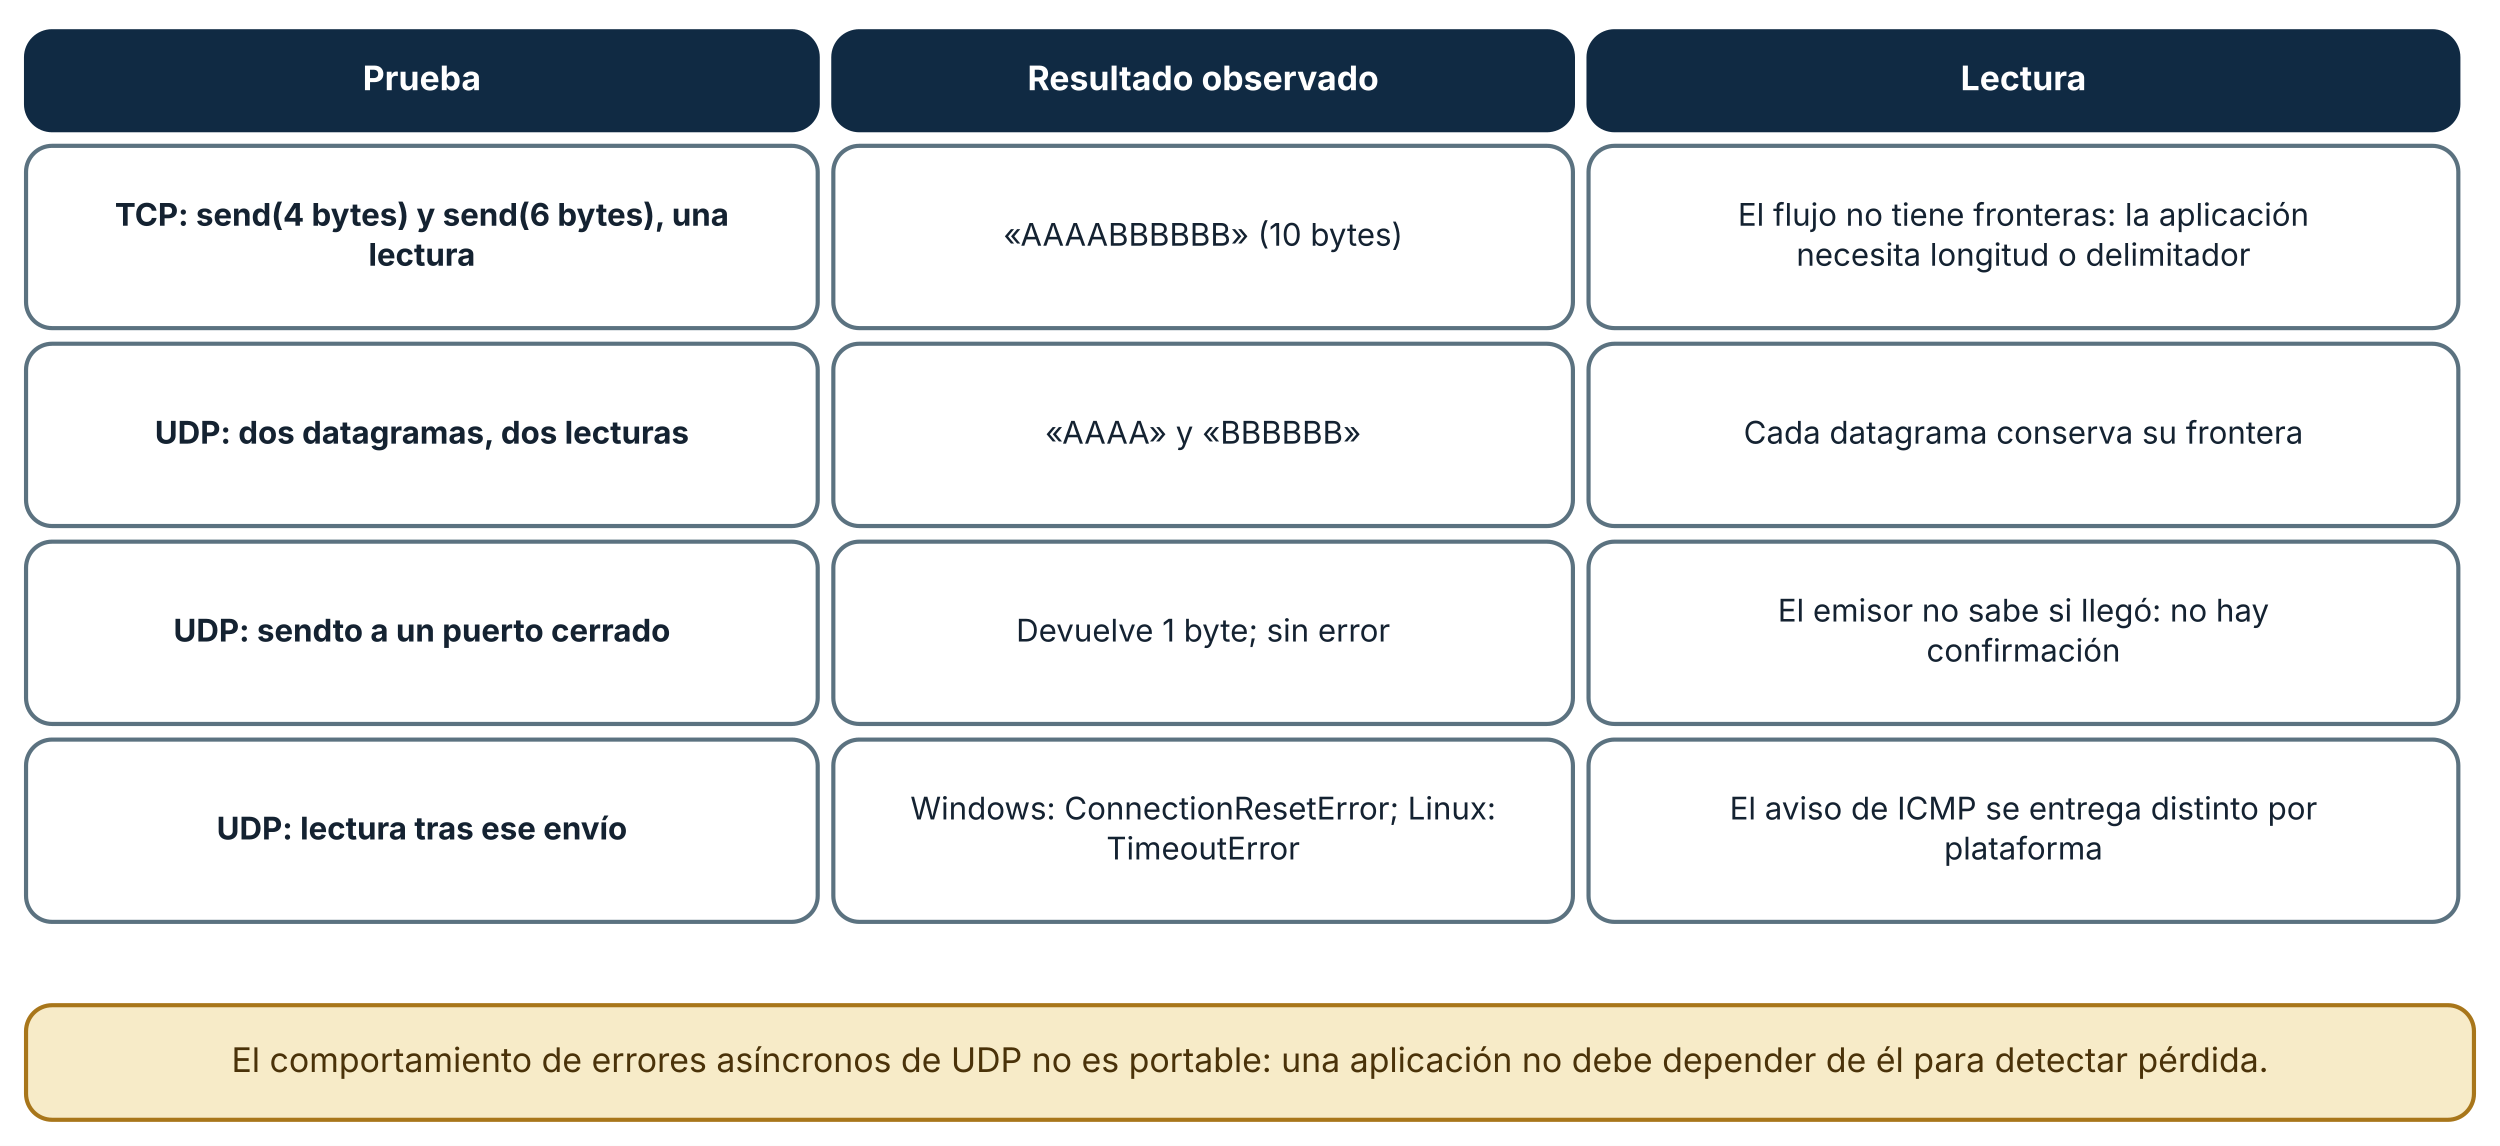
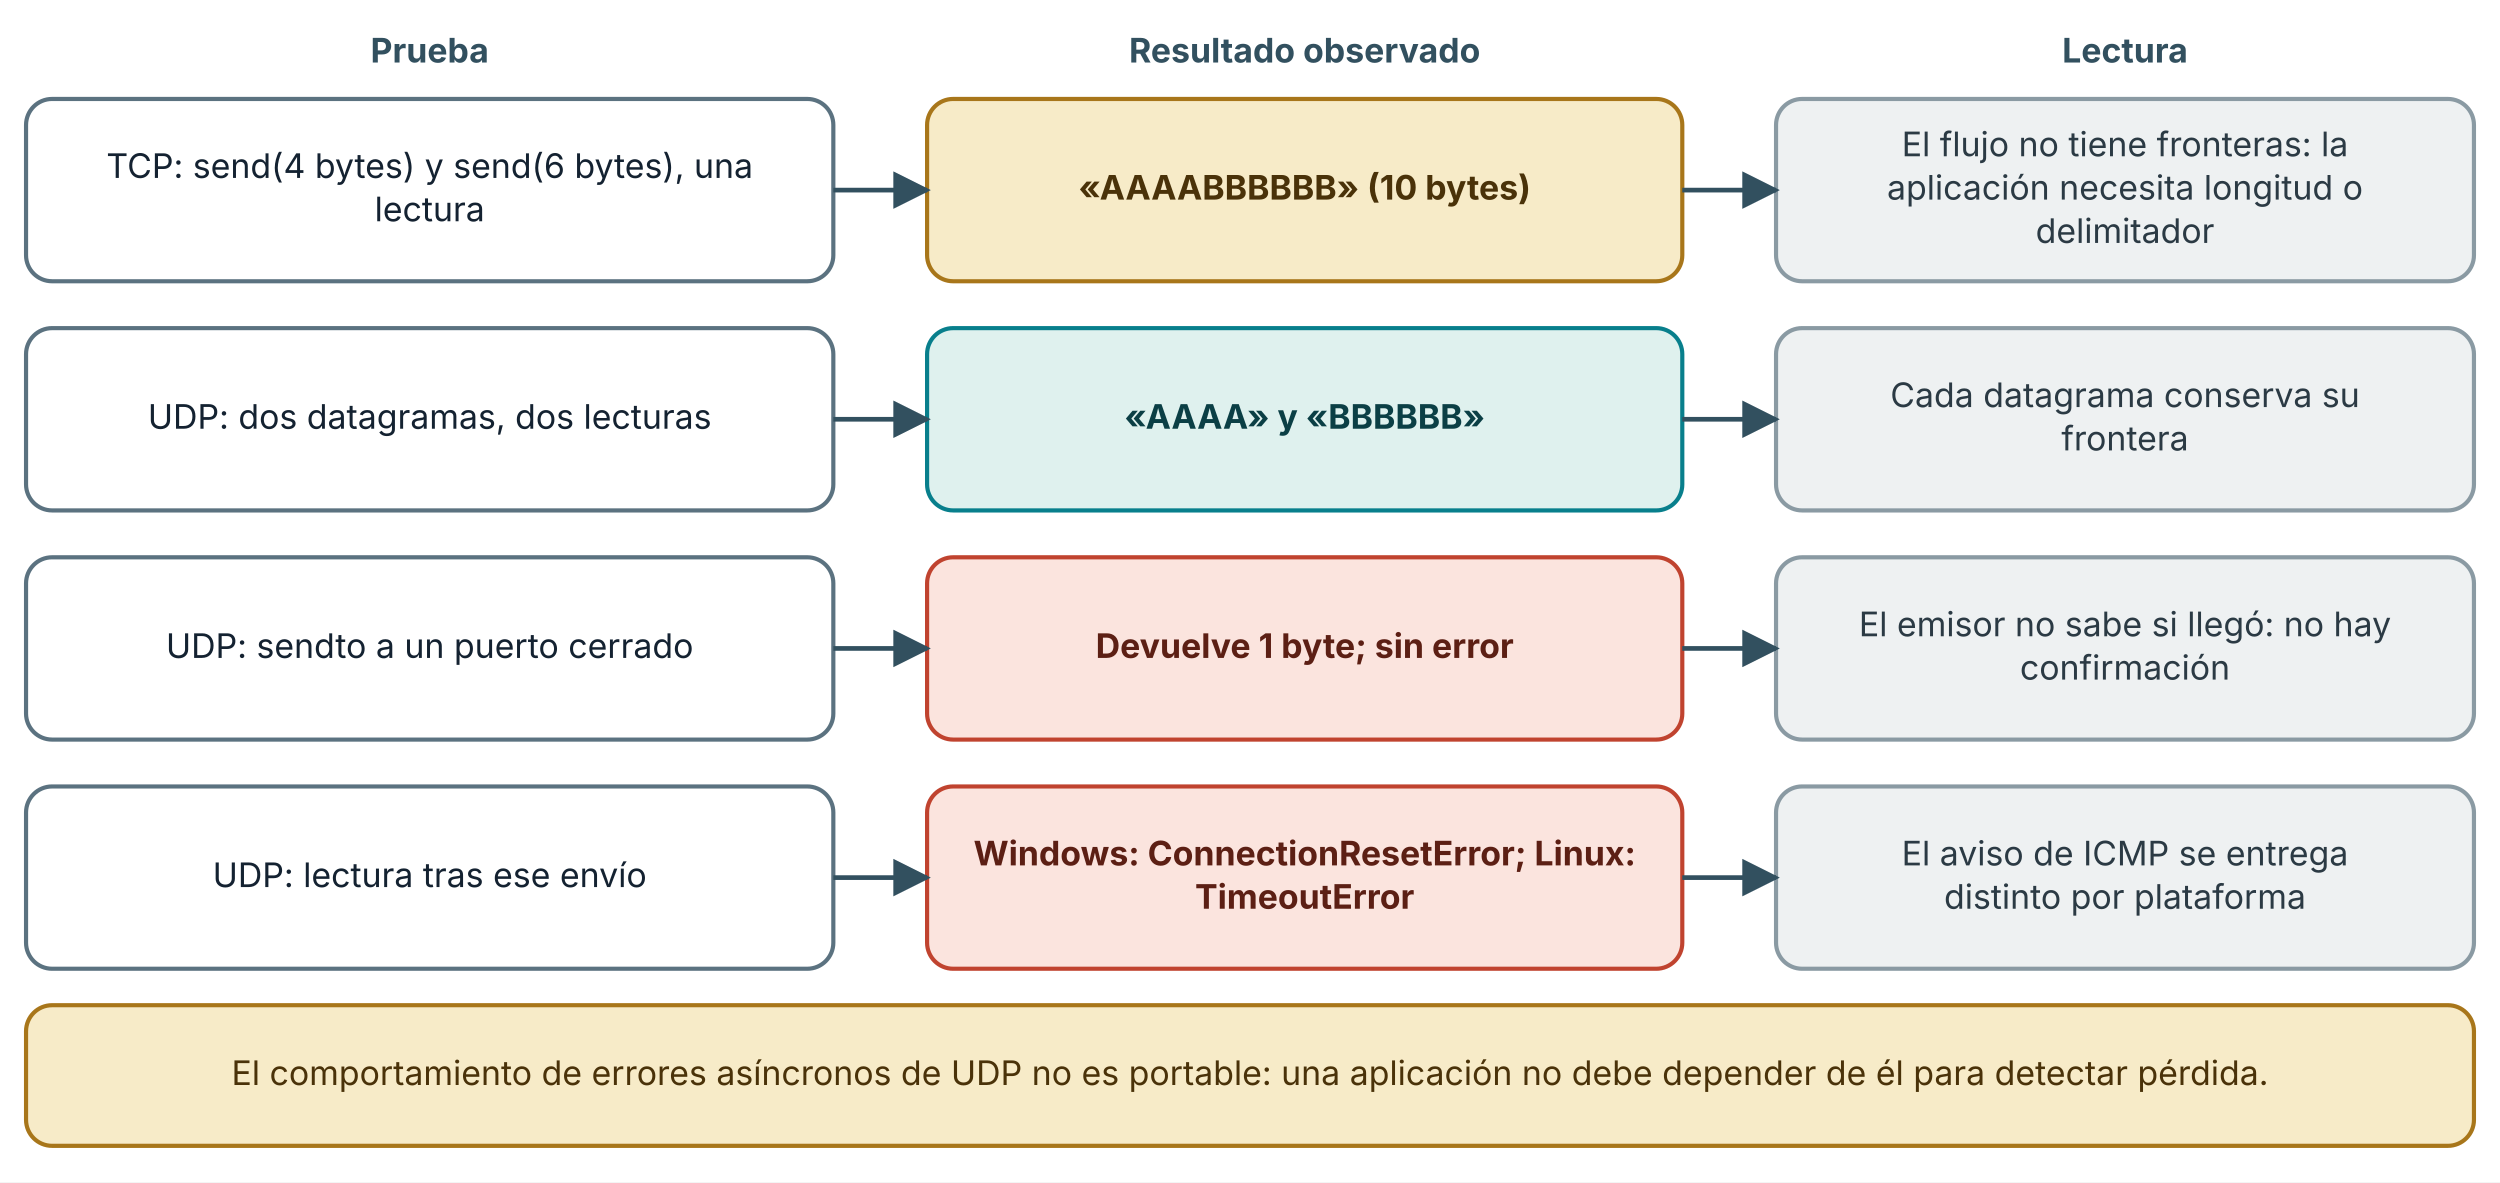
- <svg xmlns="http://www.w3.org/2000/svg" viewBox="0 0 960 440" width="960" height="440" role="img" aria-labelledby="t d" font-family="Inter, 'Segoe UI', system-ui, -apple-system, sans-serif">
+ <svg xmlns="http://www.w3.org/2000/svg" viewBox="0 0 960 454" width="960" height="454" role="img" aria-labelledby="t d" font-family="Inter, 'Segoe UI', system-ui, -apple-system, sans-serif">
  <defs>
    <marker id="arrow" viewBox="0 0 10 10" refX="9" refY="5" markerWidth="8" markerHeight="8" orient="auto-start-reverse">
      <path d="M0,0 L10,5 L0,10 z" fill="#32505f" />
    </marker>
    <marker id="arrow-coral" viewBox="0 0 10 10" refX="9" refY="5" markerWidth="8" markerHeight="8" orient="auto-start-reverse">
      <path d="M0,0 L10,5 L0,10 z" fill="#c0432f" />
    </marker>
  </defs>
-   <rect width="960" height="440" fill="#ffffff" />
-   <rect x="10" y="12" width="304" height="38" rx="10" fill="#102a43" stroke="#102a43" stroke-width="1.6" />
-   <text x="162" y="34.64" font-size="13" text-anchor="middle" font-weight="700" fill="#ffffff">
-     <tspan x="162" dy="0">Prueba</tspan>
+   <rect width="960" height="454" fill="#ffffff" />
+   <text x="165" y="24" font-size="13" text-anchor="middle" font-weight="700" fill="#32505f">
+     <tspan x="165" dy="0">Prueba</tspan>
  </text>
-   <rect x="320" y="12" width="284" height="38" rx="10" fill="#102a43" stroke="#102a43" stroke-width="1.6" />
-   <text x="462" y="34.64" font-size="13" text-anchor="middle" font-weight="700" fill="#ffffff">
-     <tspan x="462" dy="0">Resultado observado</tspan>
+   <text x="501" y="24" font-size="13" text-anchor="middle" font-weight="700" fill="#32505f">
+     <tspan x="501" dy="0">Resultado observado</tspan>
  </text>
-   <rect x="610" y="12" width="334" height="38" rx="10" fill="#102a43" stroke="#102a43" stroke-width="1.6" />
-   <text x="777" y="34.64" font-size="13" text-anchor="middle" font-weight="700" fill="#ffffff">
-     <tspan x="777" dy="0">Lectura</tspan>
+   <text x="816" y="24" font-size="13" text-anchor="middle" font-weight="700" fill="#32505f">
+     <tspan x="816" dy="0">Lectura</tspan>
  </text>
-   <rect x="10" y="56" width="304" height="70" rx="10" fill="#ffffff" stroke="#5b7280" stroke-width="1.6" />
-   <text x="162" y="86.68" font-size="12" text-anchor="middle" font-weight="700" fill="#142231">
-     <tspan x="162" dy="0">TCP: send(4 bytes) y send(6 bytes), una</tspan>
+   <rect x="10" y="38" width="310" height="70" rx="10" fill="#ffffff" stroke="#5b7280" stroke-width="1.6" />
+   <text x="165" y="68.32" font-size="13" text-anchor="middle" font-weight="400" fill="#142231">
+     <tspan x="165" dy="0">TCP: send(4 bytes) y send(6 bytes), una</tspan>
  </text>
-   <text x="162" y="102.04" font-size="12" text-anchor="middle" font-weight="700" fill="#142231">
-     <tspan x="162" dy="0">lectura</tspan>
+   <text x="165" y="84.96" font-size="13" text-anchor="middle" font-weight="400" fill="#142231">
+     <tspan x="165" dy="0">lectura</tspan>
  </text>
-   <rect x="320" y="56" width="284" height="70" rx="10" fill="#ffffff" stroke="#5b7280" stroke-width="1.6" />
-   <text x="462" y="94.36" font-size="12" text-anchor="middle" font-weight="400" fill="#142231">
-     <tspan x="462" dy="0">«AAAABBBBBB» (10 bytes)</tspan>
+   <rect x="356" y="38" width="290" height="70" rx="10" fill="#f7ebc8" stroke="#a8761a" stroke-width="1.6" />
+   <text x="501" y="76.64" font-size="13" text-anchor="middle" font-weight="700" fill="#4a3209">
+     <tspan x="501" dy="0">«AAAABBBBBB» (10 bytes)</tspan>
  </text>
-   <rect x="610" y="56" width="334" height="70" rx="10" fill="#ffffff" stroke="#5b7280" stroke-width="1.6" />
-   <text x="777" y="86.68" font-size="12" text-anchor="middle" font-weight="400" fill="#142231">
-     <tspan x="777" dy="0">El flujo no tiene fronteras: la aplicación</tspan>
+   <rect x="682" y="38" width="268" height="70" rx="10" fill="#eef1f2" stroke="#8a9aa3" stroke-width="1.6" />
+   <text x="816" y="60" font-size="13" text-anchor="middle" font-weight="400" fill="#2b3a44">
+     <tspan x="816" dy="0">El flujo no tiene fronteras: la</tspan>
  </text>
-   <text x="777" y="102.04" font-size="12" text-anchor="middle" font-weight="400" fill="#142231">
-     <tspan x="777" dy="0">necesita longitud o delimitador</tspan>
+   <text x="816" y="76.64" font-size="13" text-anchor="middle" font-weight="400" fill="#2b3a44">
+     <tspan x="816" dy="0">aplicación necesita longitud o</tspan>
  </text>
-   <rect x="10" y="132" width="304" height="70" rx="10" fill="#ffffff" stroke="#5b7280" stroke-width="1.6" />
-   <text x="162" y="170.36" font-size="12" text-anchor="middle" font-weight="700" fill="#142231">
-     <tspan x="162" dy="0">UDP: dos datagramas, dos lecturas</tspan>
+   <text x="816" y="93.28" font-size="13" text-anchor="middle" font-weight="400" fill="#2b3a44">
+     <tspan x="816" dy="0">delimitador</tspan>
  </text>
-   <rect x="320" y="132" width="284" height="70" rx="10" fill="#ffffff" stroke="#5b7280" stroke-width="1.6" />
-   <text x="462" y="170.36" font-size="12" text-anchor="middle" font-weight="400" fill="#142231">
-     <tspan x="462" dy="0">«AAAA» y «BBBBBB»</tspan>
+   <polyline points="320,73 356,73" fill="none" stroke="#32505f" stroke-width="1.8" marker-end="url(#arrow)" />
+   <polyline points="646,73 682,73" fill="none" stroke="#32505f" stroke-width="1.8" marker-end="url(#arrow)" />
+   <rect x="10" y="126" width="310" height="70" rx="10" fill="#ffffff" stroke="#5b7280" stroke-width="1.6" />
+   <text x="165" y="164.64" font-size="13" text-anchor="middle" font-weight="400" fill="#142231">
+     <tspan x="165" dy="0">UDP: dos datagramas, dos lecturas</tspan>
  </text>
-   <rect x="610" y="132" width="334" height="70" rx="10" fill="#ffffff" stroke="#5b7280" stroke-width="1.6" />
-   <text x="777" y="170.36" font-size="12" text-anchor="middle" font-weight="400" fill="#142231">
-     <tspan x="777" dy="0">Cada datagrama conserva su frontera</tspan>
+   <rect x="356" y="126" width="290" height="70" rx="10" fill="#dff1ee" stroke="#087f8c" stroke-width="1.6" />
+   <text x="501" y="164.64" font-size="13" text-anchor="middle" font-weight="700" fill="#0b3f45">
+     <tspan x="501" dy="0">«AAAA» y «BBBBBB»</tspan>
  </text>
-   <rect x="10" y="208" width="304" height="70" rx="10" fill="#ffffff" stroke="#5b7280" stroke-width="1.6" />
-   <text x="162" y="246.36" font-size="12" text-anchor="middle" font-weight="700" fill="#142231">
-     <tspan x="162" dy="0">UDP: sendto a un puerto cerrado</tspan>
+   <rect x="682" y="126" width="268" height="70" rx="10" fill="#eef1f2" stroke="#8a9aa3" stroke-width="1.6" />
+   <text x="816" y="156.32" font-size="13" text-anchor="middle" font-weight="400" fill="#2b3a44">
+     <tspan x="816" dy="0">Cada datagrama conserva su</tspan>
  </text>
-   <rect x="320" y="208" width="284" height="70" rx="10" fill="#ffffff" stroke="#5b7280" stroke-width="1.6" />
-   <text x="462" y="246.36" font-size="12" text-anchor="middle" font-weight="400" fill="#142231">
-     <tspan x="462" dy="0">Devuelve 1 byte; sin error</tspan>
+   <text x="816" y="172.96" font-size="13" text-anchor="middle" font-weight="400" fill="#2b3a44">
+     <tspan x="816" dy="0">frontera</tspan>
  </text>
-   <rect x="610" y="208" width="334" height="70" rx="10" fill="#ffffff" stroke="#5b7280" stroke-width="1.6" />
-   <text x="777" y="238.68" font-size="12" text-anchor="middle" font-weight="400" fill="#142231">
-     <tspan x="777" dy="0">El emisor no sabe si llegó: no hay</tspan>
+   <polyline points="320,161 356,161" fill="none" stroke="#32505f" stroke-width="1.8" marker-end="url(#arrow)" />
+   <polyline points="646,161 682,161" fill="none" stroke="#32505f" stroke-width="1.8" marker-end="url(#arrow)" />
+   <rect x="10" y="214" width="310" height="70" rx="10" fill="#ffffff" stroke="#5b7280" stroke-width="1.6" />
+   <text x="165" y="252.64" font-size="13" text-anchor="middle" font-weight="400" fill="#142231">
+     <tspan x="165" dy="0">UDP: sendto a un puerto cerrado</tspan>
  </text>
-   <text x="777" y="254.04" font-size="12" text-anchor="middle" font-weight="400" fill="#142231">
-     <tspan x="777" dy="0">confirmación</tspan>
+   <rect x="356" y="214" width="290" height="70" rx="10" fill="#fbe4de" stroke="#c0432f" stroke-width="1.6" />
+   <text x="501" y="252.64" font-size="13" text-anchor="middle" font-weight="700" fill="#5c1f14">
+     <tspan x="501" dy="0">Devuelve 1 byte; sin error</tspan>
  </text>
-   <rect x="10" y="284" width="304" height="70" rx="10" fill="#ffffff" stroke="#5b7280" stroke-width="1.6" />
-   <text x="162" y="322.36" font-size="12" text-anchor="middle" font-weight="700" fill="#142231">
-     <tspan x="162" dy="0">UDP: lectura tras ese envío</tspan>
+   <rect x="682" y="214" width="268" height="70" rx="10" fill="#eef1f2" stroke="#8a9aa3" stroke-width="1.6" />
+   <text x="816" y="244.32" font-size="13" text-anchor="middle" font-weight="400" fill="#2b3a44">
+     <tspan x="816" dy="0">El emisor no sabe si llegó: no hay</tspan>
  </text>
-   <rect x="320" y="284" width="284" height="70" rx="10" fill="#ffffff" stroke="#5b7280" stroke-width="1.6" />
-   <text x="462" y="314.68" font-size="12" text-anchor="middle" font-weight="400" fill="#142231">
-     <tspan x="462" dy="0">Windows: ConnectionResetError; Linux:</tspan>
+   <text x="816" y="260.96" font-size="13" text-anchor="middle" font-weight="400" fill="#2b3a44">
+     <tspan x="816" dy="0">confirmación</tspan>
  </text>
-   <text x="462" y="330.04" font-size="12" text-anchor="middle" font-weight="400" fill="#142231">
-     <tspan x="462" dy="0">TimeoutError</tspan>
+   <polyline points="320,249 356,249" fill="none" stroke="#32505f" stroke-width="1.8" marker-end="url(#arrow)" />
+   <polyline points="646,249 682,249" fill="none" stroke="#32505f" stroke-width="1.8" marker-end="url(#arrow)" />
+   <rect x="10" y="302" width="310" height="70" rx="10" fill="#ffffff" stroke="#5b7280" stroke-width="1.6" />
+   <text x="165" y="340.64" font-size="13" text-anchor="middle" font-weight="400" fill="#142231">
+     <tspan x="165" dy="0">UDP: lectura tras ese envío</tspan>
  </text>
-   <rect x="610" y="284" width="334" height="70" rx="10" fill="#ffffff" stroke="#5b7280" stroke-width="1.6" />
-   <text x="777" y="314.68" font-size="12" text-anchor="middle" font-weight="400" fill="#142231">
-     <tspan x="777" dy="0">El aviso de ICMP se entrega distinto por</tspan>
+   <rect x="356" y="302" width="290" height="70" rx="10" fill="#fbe4de" stroke="#c0432f" stroke-width="1.6" />
+   <text x="501" y="332.32" font-size="13" text-anchor="middle" font-weight="700" fill="#5c1f14">
+     <tspan x="501" dy="0">Windows: ConnectionResetError; Linux:</tspan>
  </text>
-   <text x="777" y="330.04" font-size="12" text-anchor="middle" font-weight="400" fill="#142231">
-     <tspan x="777" dy="0">plataforma</tspan>
+   <text x="501" y="348.96" font-size="13" text-anchor="middle" font-weight="700" fill="#5c1f14">
+     <tspan x="501" dy="0">TimeoutError</tspan>
  </text>
-   <rect x="10" y="386" width="940" height="44" rx="10" fill="#f7ebc8" stroke="#a8761a" stroke-width="1.6" />
-   <text x="480" y="411.64" font-size="13" text-anchor="middle" font-weight="400" fill="#4a3209">
+   <rect x="682" y="302" width="268" height="70" rx="10" fill="#eef1f2" stroke="#8a9aa3" stroke-width="1.6" />
+   <text x="816" y="332.32" font-size="13" text-anchor="middle" font-weight="400" fill="#2b3a44">
+     <tspan x="816" dy="0">El aviso de ICMP se entrega</tspan>
+   </text>
+   <text x="816" y="348.96" font-size="13" text-anchor="middle" font-weight="400" fill="#2b3a44">
+     <tspan x="816" dy="0">distinto por plataforma</tspan>
+   </text>
+   <polyline points="320,337 356,337" fill="none" stroke="#32505f" stroke-width="1.8" marker-end="url(#arrow)" />
+   <polyline points="646,337 682,337" fill="none" stroke="#32505f" stroke-width="1.8" marker-end="url(#arrow)" />
+   <rect x="10" y="386" width="940" height="54" rx="10" fill="#f7ebc8" stroke="#a8761a" stroke-width="1.6" />
+   <text x="480" y="416.64" font-size="13" text-anchor="middle" font-weight="400" fill="#4a3209">
    <tspan x="480" dy="0">El comportamiento de errores asíncronos de UDP no es portable: una aplicación no debe depender de él para detectar pérdida.</tspan>
  </text>
</svg>
